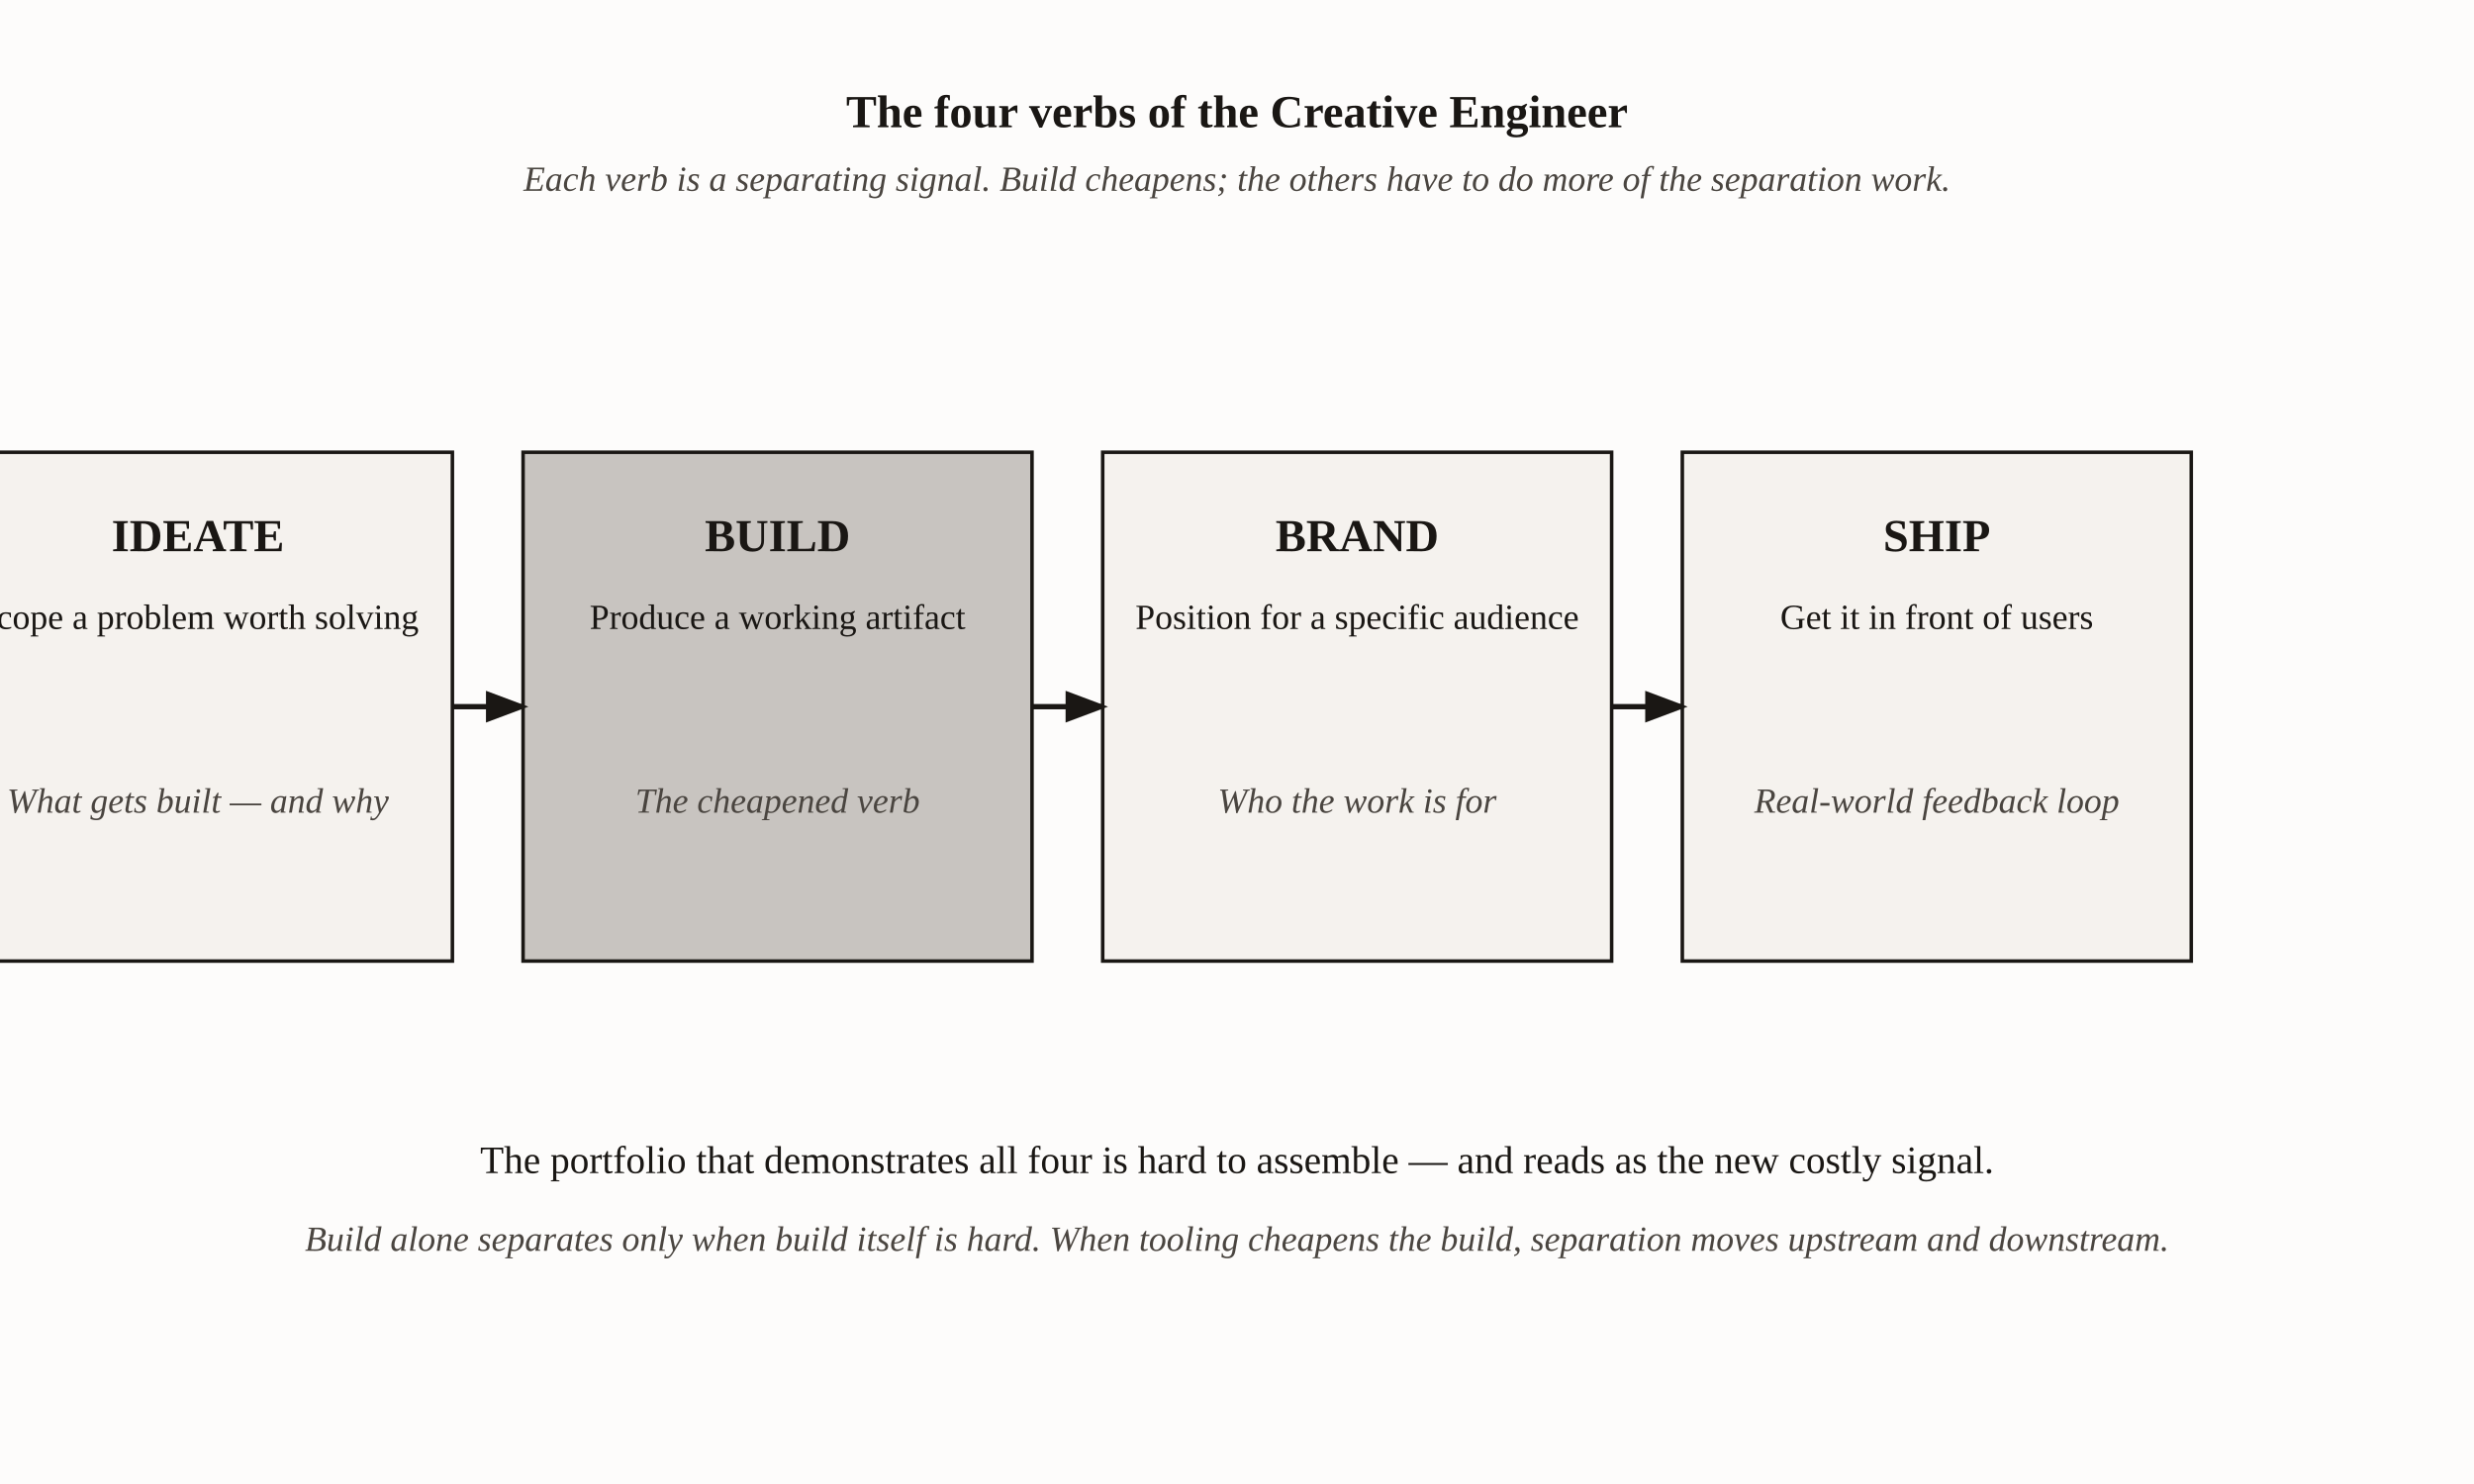
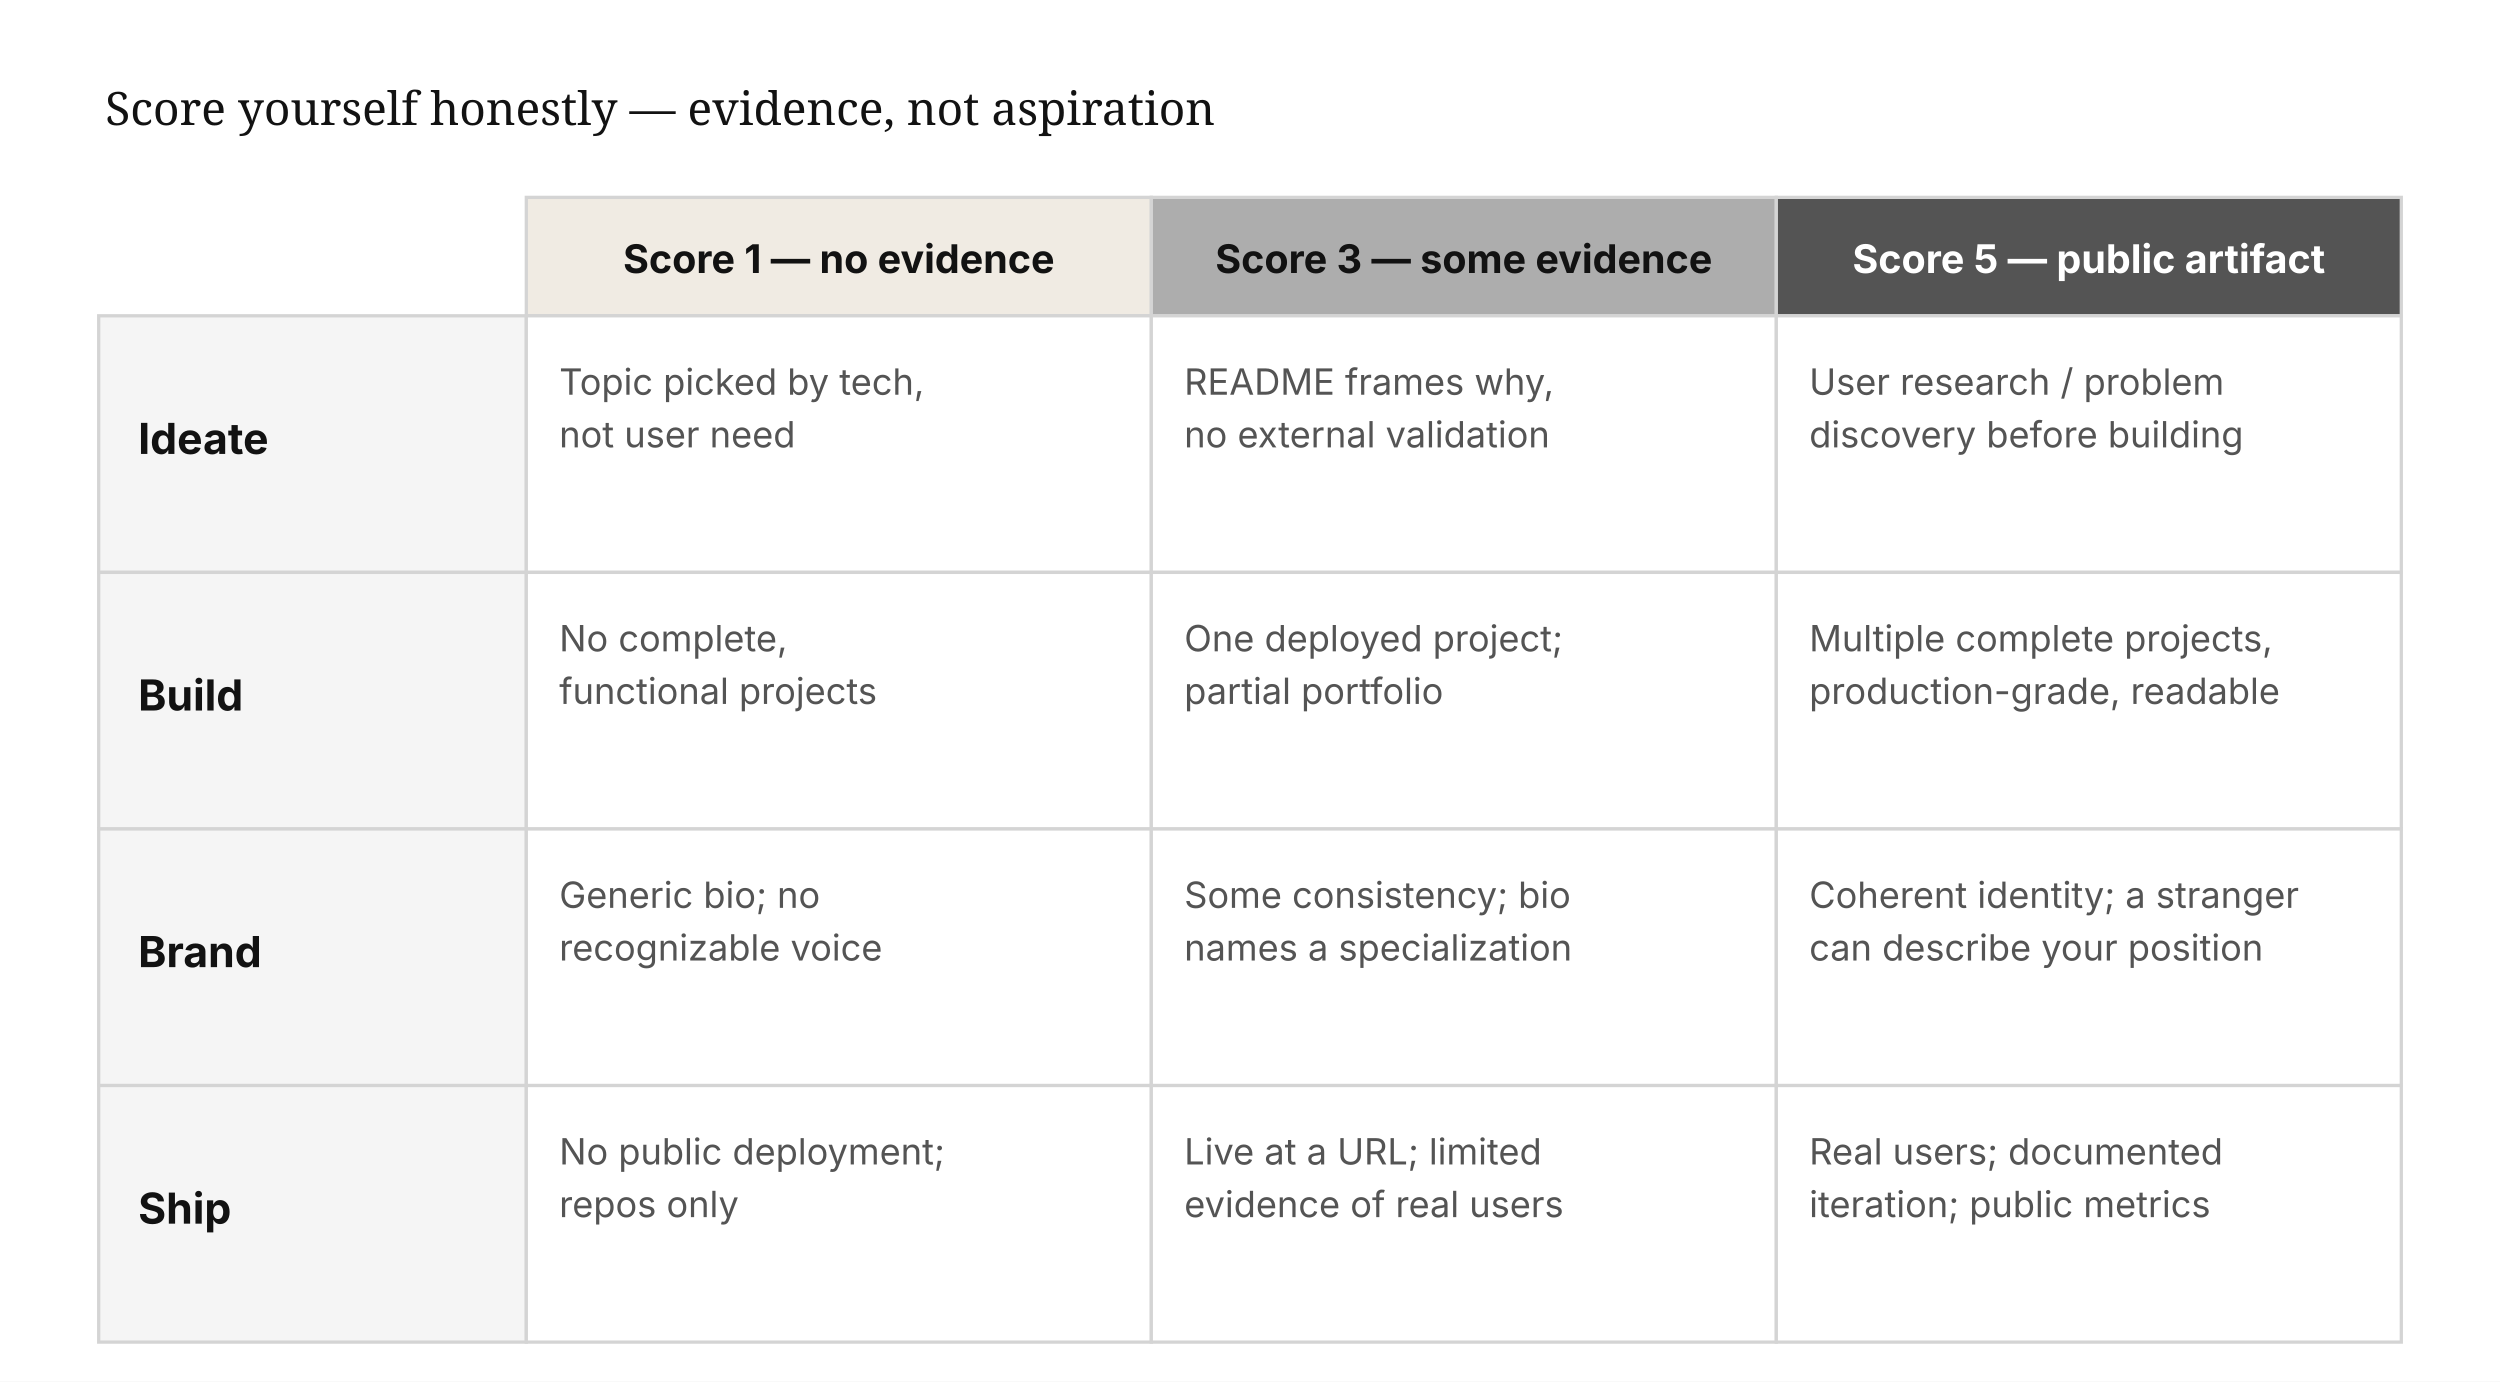
- <svg xmlns="http://www.w3.org/2000/svg" viewBox="0 0 700 420">
-   <defs>
-     <marker id="arrow" markerWidth="8" markerHeight="6" refX="7" refY="3" orient="auto">
-       <polygon points="0 0, 8 3, 0 6" fill="#1a1714" />
-     </marker>
-   </defs>
-   <rect x="0" y="0" width="700" height="420" fill="#fdfcfb" />
-   <text x="350.0" y="36" font-family="Georgia, 'Times New Roman', serif" font-size="13" font-weight="bold" fill="#1a1714" text-anchor="middle">The four verbs of the Creative Engineer</text>
-   <text x="350.0" y="54" font-family="Georgia, 'Times New Roman', serif" font-size="10" font-style="italic" fill="#4a4540" text-anchor="middle">Each verb is a separating signal. Build cheapens; the others have to do more of the separation work.</text>
-   <rect x="-16" y="128" width="144" height="144" fill="#f5f2ee" stroke="#1a1714" stroke-width="1" />
-   <text x="56" y="156" font-family="Georgia, 'Times New Roman', serif" font-size="13" font-weight="bold" fill="#1a1714" text-anchor="middle">IDEATE</text>
-   <text x="56" y="178" font-family="Georgia, 'Times New Roman', serif" font-size="10" fill="#1a1714" text-anchor="middle">Scope a problem worth solving</text>
-   <text x="56" y="230" font-family="Georgia, 'Times New Roman', serif" font-size="10" font-style="italic" fill="#4a4540" text-anchor="middle">What gets built — and why</text>
-   <rect x="148" y="128" width="144" height="144" fill="#c8c4c0" stroke="#1a1714" stroke-width="1" />
-   <text x="220" y="156" font-family="Georgia, 'Times New Roman', serif" font-size="13" font-weight="bold" fill="#1a1714" text-anchor="middle">BUILD</text>
-   <text x="220" y="178" font-family="Georgia, 'Times New Roman', serif" font-size="10" fill="#1a1714" text-anchor="middle">Produce a working artifact</text>
-   <text x="220" y="230" font-family="Georgia, 'Times New Roman', serif" font-size="10" font-style="italic" fill="#4a4540" text-anchor="middle">The cheapened verb</text>
-   <rect x="312" y="128" width="144" height="144" fill="#f5f2ee" stroke="#1a1714" stroke-width="1" />
-   <text x="384" y="156" font-family="Georgia, 'Times New Roman', serif" font-size="13" font-weight="bold" fill="#1a1714" text-anchor="middle">BRAND</text>
-   <text x="384" y="178" font-family="Georgia, 'Times New Roman', serif" font-size="10" fill="#1a1714" text-anchor="middle">Position for a specific audience</text>
-   <text x="384" y="230" font-family="Georgia, 'Times New Roman', serif" font-size="10" font-style="italic" fill="#4a4540" text-anchor="middle">Who the work is for</text>
-   <rect x="476" y="128" width="144" height="144" fill="#f5f2ee" stroke="#1a1714" stroke-width="1" />
-   <text x="548" y="156" font-family="Georgia, 'Times New Roman', serif" font-size="13" font-weight="bold" fill="#1a1714" text-anchor="middle">SHIP</text>
-   <text x="548" y="178" font-family="Georgia, 'Times New Roman', serif" font-size="10" fill="#1a1714" text-anchor="middle">Get it in front of users</text>
-   <text x="548" y="230" font-family="Georgia, 'Times New Roman', serif" font-size="10" font-style="italic" fill="#4a4540" text-anchor="middle">Real-world feedback loop</text>
-   <path d="M128 200 L148 200" stroke="#1a1714" stroke-width="1.5" fill="none" marker-end="url(#arrow)" />
-   <path d="M292 200 L312 200" stroke="#1a1714" stroke-width="1.5" fill="none" marker-end="url(#arrow)" />
-   <path d="M456 200 L476 200" stroke="#1a1714" stroke-width="1.5" fill="none" marker-end="url(#arrow)" />
-   <text x="350.0" y="332" font-family="Georgia, 'Times New Roman', serif" font-size="11" fill="#1a1714" text-anchor="middle">The portfolio that demonstrates all four is hard to assemble — and reads as the new costly signal.</text>
-   <text x="350.0" y="354" font-family="Georgia, 'Times New Roman', serif" font-size="10" font-style="italic" fill="#4a4540" text-anchor="middle">Build alone separates only when build itself is hard. When tooling cheapens the build, separation moves upstream and downstream.</text>
+ <svg xmlns="http://www.w3.org/2000/svg" viewBox="0 0 760 420" role="img" aria-labelledby="fig-title-01-05">
+   <rect x="0" y="0" width="760" height="420" fill="#FFFFFF" />
+   <text x="32" y="38" font-family="'EB Garamond','Garamond',Georgia,serif" font-size="14" fill="#121212">Score yourself honestly — evidence, not aspiration</text>
+   <rect x="160" y="60" width="190" height="36" fill="#F0EBE3" stroke="#D4D4D4" stroke-width="1" />
+   <rect x="350" y="60" width="190" height="36" fill="#ADADAD" stroke="#D4D4D4" stroke-width="1" />
+   <rect x="540" y="60" width="190" height="36" fill="#545454" stroke="#D4D4D4" stroke-width="1" />
+   <text x="255" y="83" font-family="'Inter',-apple-system,'Helvetica Neue',sans-serif" font-size="12" font-weight="700" fill="#121212" text-anchor="middle">Score 1 — no evidence</text>
+   <text x="445" y="83" font-family="'Inter',-apple-system,'Helvetica Neue',sans-serif" font-size="12" font-weight="700" fill="#121212" text-anchor="middle">Score 3 — some evidence</text>
+   <text x="635" y="83" font-family="'Inter',-apple-system,'Helvetica Neue',sans-serif" font-size="12" font-weight="700" fill="#FFFFFF" text-anchor="middle">Score 5 — public artifact</text>
+   <g font-family="'Inter',-apple-system,'Helvetica Neue',sans-serif" font-size="11" fill="#121212">
+     <rect x="30" y="96" width="130" height="78" fill="#F5F5F5" stroke="#D4D4D4" stroke-width="1" />
+     <text x="42" y="138" font-size="13" font-weight="700">Ideate</text>
+     <rect x="160" y="96" width="190" height="78" fill="#FFFFFF" stroke="#D4D4D4" stroke-width="1" />
+     <text x="170" y="120" fill="#545454">Topic picked by tech,</text>
+     <text x="170" y="136" fill="#545454">not user need</text>
+     <rect x="350" y="96" width="190" height="78" fill="#FFFFFF" stroke="#D4D4D4" stroke-width="1" />
+     <text x="360" y="120" fill="#545454">README frames why,</text>
+     <text x="360" y="136" fill="#545454">no external validation</text>
+     <rect x="540" y="96" width="190" height="78" fill="#FFFFFF" stroke="#D4D4D4" stroke-width="1" />
+     <text x="550" y="120" fill="#545454">User research / problem</text>
+     <text x="550" y="136" fill="#545454">discovery before building</text>
+     <rect x="30" y="174" width="130" height="78" fill="#F5F5F5" stroke="#D4D4D4" stroke-width="1" />
+     <text x="42" y="216" font-size="13" font-weight="700">Build</text>
+     <rect x="160" y="174" width="190" height="78" fill="#FFFFFF" stroke="#D4D4D4" stroke-width="1" />
+     <text x="170" y="198" fill="#545454">No complete,</text>
+     <text x="170" y="214" fill="#545454">functional projects</text>
+     <rect x="350" y="174" width="190" height="78" fill="#FFFFFF" stroke="#D4D4D4" stroke-width="1" />
+     <text x="360" y="198" fill="#545454">One deployed project;</text>
+     <text x="360" y="214" fill="#545454">partial portfolio</text>
+     <rect x="540" y="174" width="190" height="78" fill="#FFFFFF" stroke="#D4D4D4" stroke-width="1" />
+     <text x="550" y="198" fill="#545454">Multiple complete projects,</text>
+     <text x="550" y="214" fill="#545454">production-grade, readable</text>
+     <rect x="30" y="252" width="130" height="78" fill="#F5F5F5" stroke="#D4D4D4" stroke-width="1" />
+     <text x="42" y="294" font-size="13" font-weight="700">Brand</text>
+     <rect x="160" y="252" width="190" height="78" fill="#FFFFFF" stroke="#D4D4D4" stroke-width="1" />
+     <text x="170" y="276" fill="#545454">Generic bio; no</text>
+     <text x="170" y="292" fill="#545454">recognizable voice</text>
+     <rect x="350" y="252" width="190" height="78" fill="#FFFFFF" stroke="#D4D4D4" stroke-width="1" />
+     <text x="360" y="276" fill="#545454">Some consistency; bio</text>
+     <text x="360" y="292" fill="#545454">names a specialization</text>
+     <rect x="540" y="252" width="190" height="78" fill="#FFFFFF" stroke="#D4D4D4" stroke-width="1" />
+     <text x="550" y="276" fill="#545454">Coherent identity; a stranger</text>
+     <text x="550" y="292" fill="#545454">can describe your position</text>
+     <rect x="30" y="330" width="130" height="78" fill="#F5F5F5" stroke="#D4D4D4" stroke-width="1" />
+     <text x="42" y="372" font-size="13" font-weight="700">Ship</text>
+     <rect x="160" y="330" width="190" height="78" fill="#FFFFFF" stroke="#D4D4D4" stroke-width="1" />
+     <text x="170" y="354" fill="#545454">No public deployment;</text>
+     <text x="170" y="370" fill="#545454">repos only</text>
+     <rect x="350" y="330" width="190" height="78" fill="#FFFFFF" stroke="#D4D4D4" stroke-width="1" />
+     <text x="360" y="354" fill="#545454">Live at a URL; limited</text>
+     <text x="360" y="370" fill="#545454">evidence of real users</text>
+     <rect x="540" y="330" width="190" height="78" fill="#FFFFFF" stroke="#D4D4D4" stroke-width="1" />
+     <text x="550" y="354" fill="#545454">Real users; documented</text>
+     <text x="550" y="370" fill="#545454">iteration; public metrics</text>
+   </g>
</svg>
